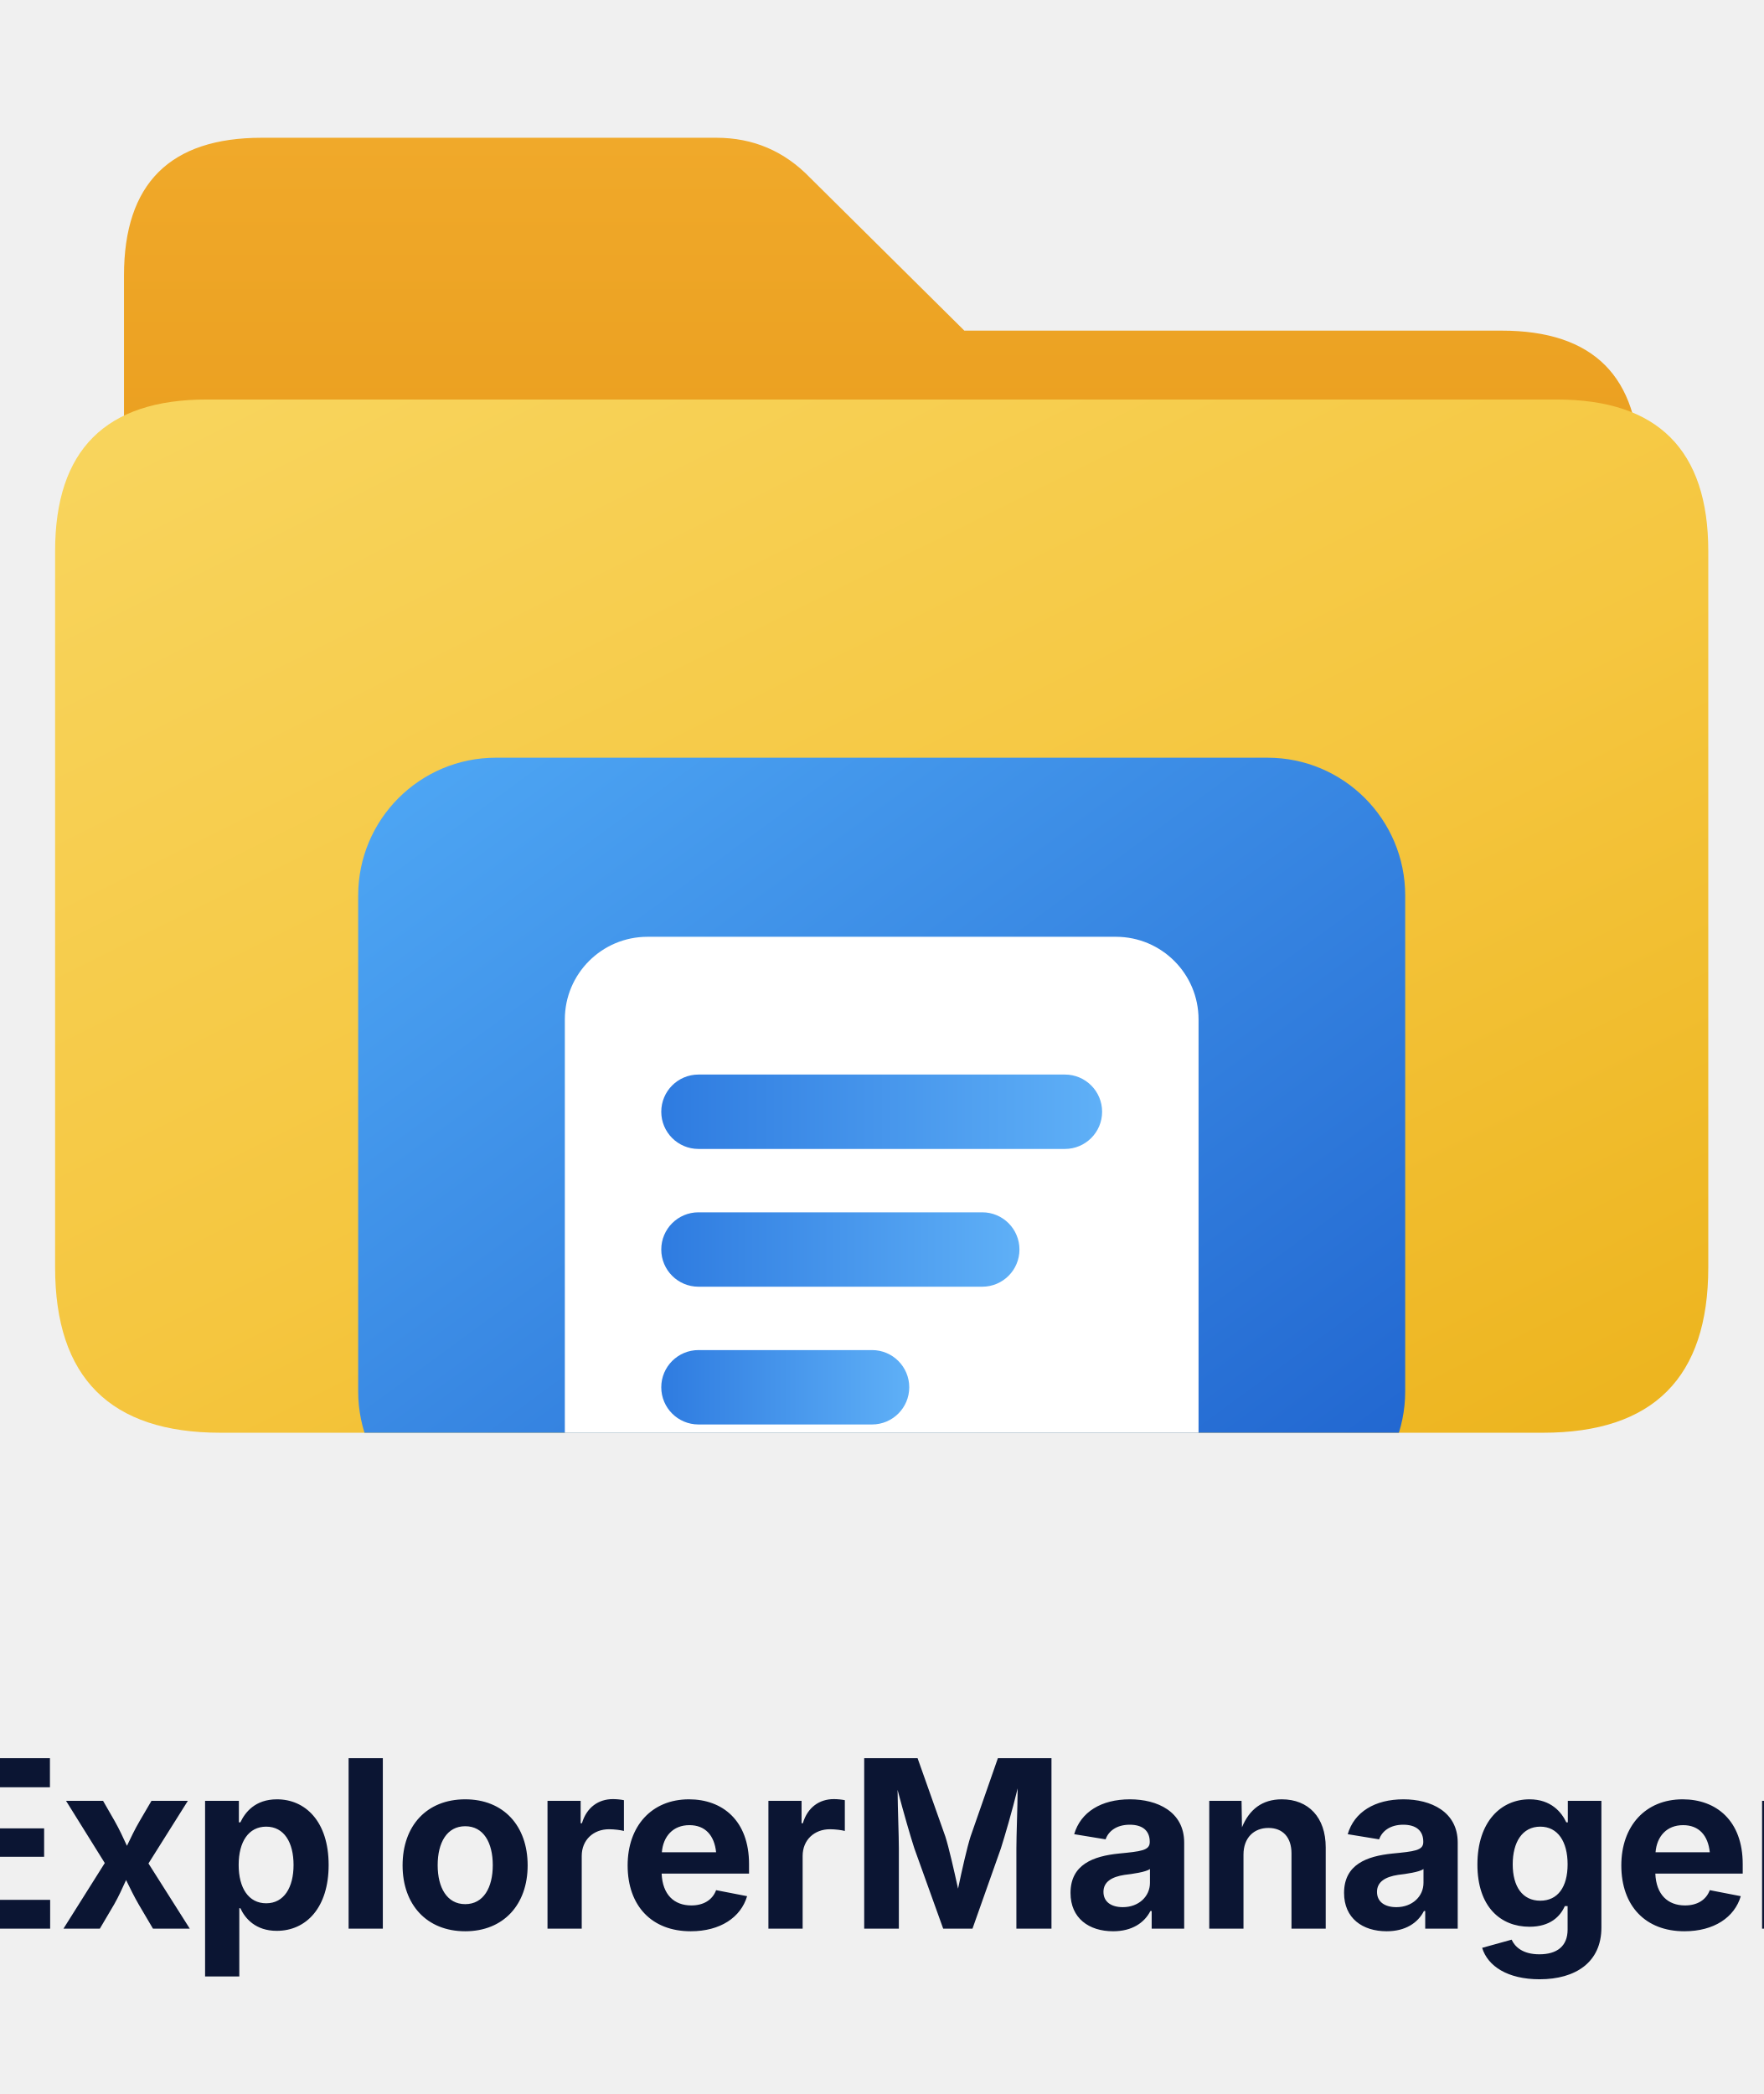
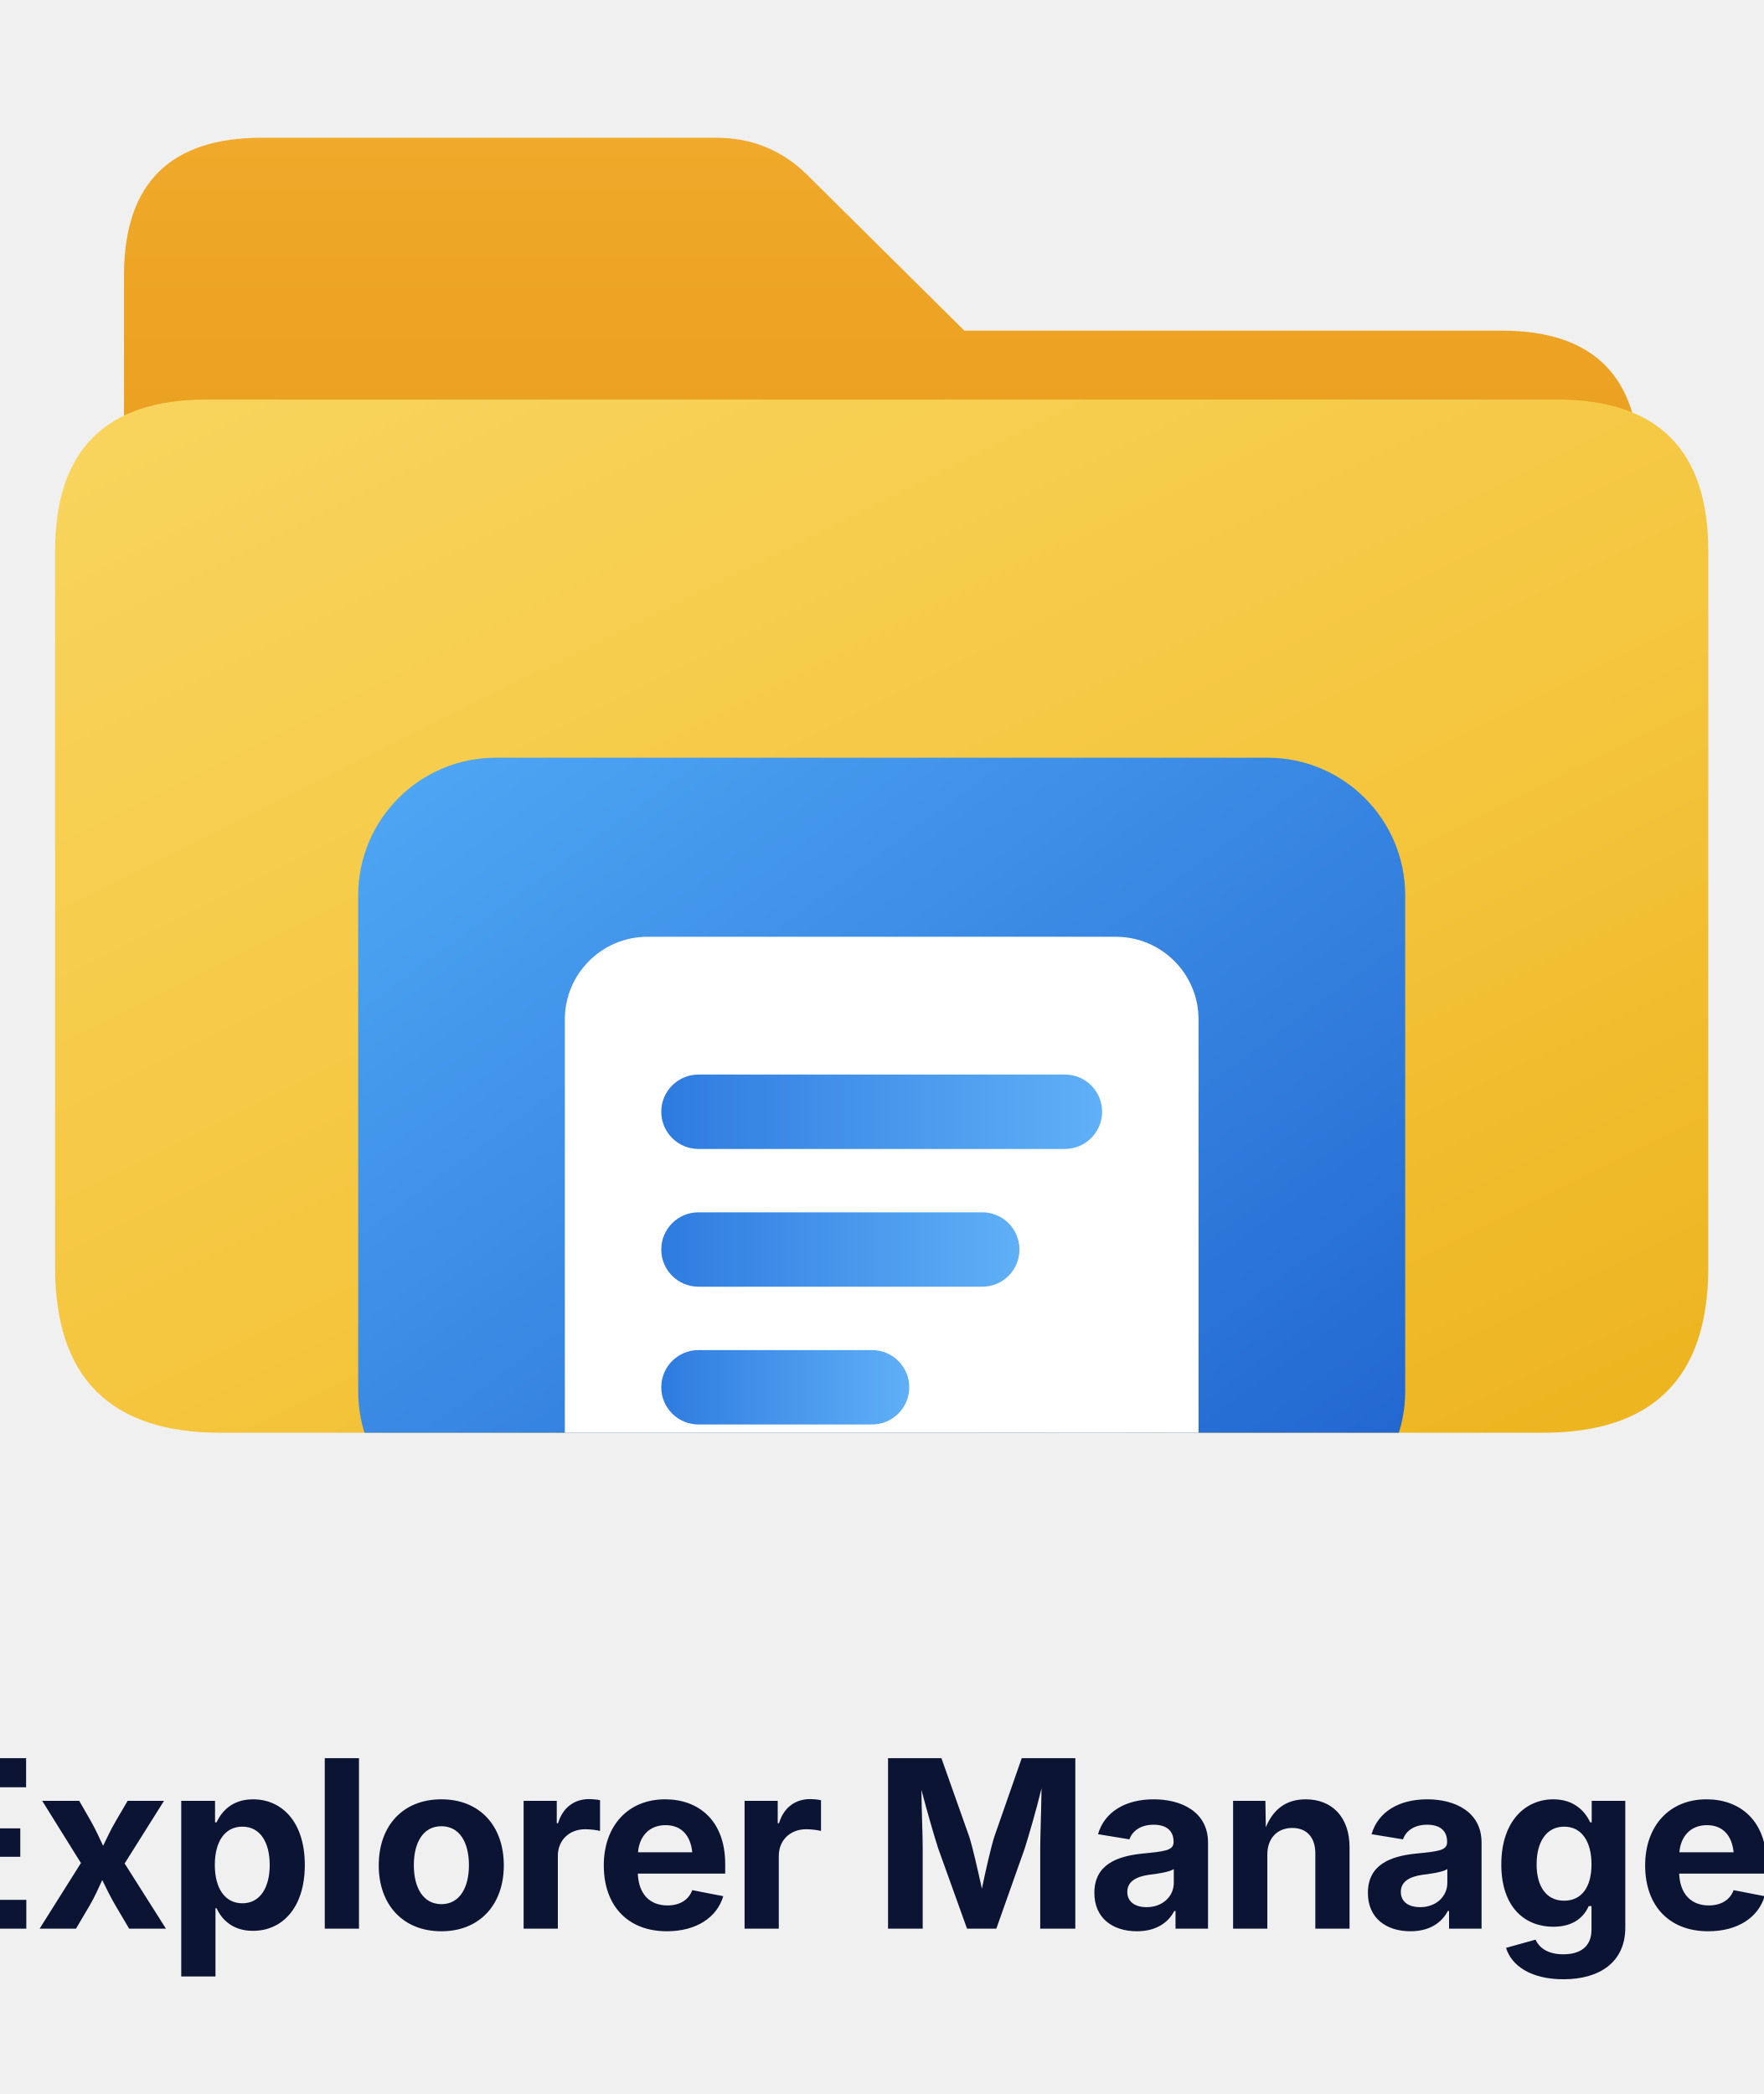
<svg xmlns="http://www.w3.org/2000/svg" viewBox="0 0 128 152" role="img" aria-label="Explorer Manager">
  <defs>
    <linearGradient id="lgBack" x1="0" y1="0" x2="0" y2="1">
      <stop offset="0%" stop-color="#F0A92A" />
      <stop offset="100%" stop-color="#E59616" />
    </linearGradient>
    <linearGradient id="lgFront" x1="0.1" y1="0" x2="0.9" y2="1">
      <stop offset="0%" stop-color="#F8D45C" />
      <stop offset="55%" stop-color="#F5C63F" />
      <stop offset="100%" stop-color="#EDB520" />
    </linearGradient>
    <linearGradient id="lgBlue" x1="0" y1="0" x2="1" y2="1">
      <stop offset="0%" stop-color="#4FA8F5" />
      <stop offset="100%" stop-color="#1F63CE" />
    </linearGradient>
    <linearGradient id="lgLine" x1="0" y1="0" x2="1" y2="0">
      <stop offset="0%" stop-color="#2E7BE0" />
      <stop offset="100%" stop-color="#5FB0F7" />
    </linearGradient>
    <clipPath id="lgClip">
      <path d="M4 40 q0-11 11-11 h98 q11 0 11 11 v52 q0 12-12 12 H16 q-12 0-12-12 Z" />
    </clipPath>
  </defs>
  <path fill="url(#lgBack)" d="M9 20 q0-10 10-10 h33 q4 0 6.8 2.9 L70 24 h39 q10 0 10 10 v22 H9 Z" />
  <path fill="url(#lgFront)" d="M4 40 q0-11 11-11 h98 q11 0 11 11 v52 q0 12-12 12 H16 q-12 0-12-12 Z" />
  <g clip-path="url(#lgClip)">
    <rect x="26" y="55" width="76" height="56" rx="10" fill="url(#lgBlue)" />
    <rect x="41" y="68" width="46" height="43" rx="6" fill="#FFFFFF" />
    <g fill="url(#lgLine)">
      <rect x="48" y="78" width="32" height="5.4" rx="2.7" />
      <rect x="48" y="88" width="26" height="5.4" rx="2.7" />
      <rect x="48" y="98" width="18" height="5.4" rx="2.7" />
    </g>
  </g>
-   <text x="64" y="140" text-anchor="middle" fill="#0B1533" font-family="'Segoe UI', 'Inter', system-ui, -apple-system, Arial, sans-serif" font-size="17" font-weight="700" letter-spacing="-0.3" textLength="118" lengthAdjust="spacingAndGlyphs">ExplorerManager</text>
+   <text x="64" y="140" text-anchor="middle" fill="#0B1533" font-family="'Segoe UI', 'Inter', system-ui, -apple-system, Arial, sans-serif" font-size="17" font-weight="700" letter-spacing="-0.3" textLength="118" lengthAdjust="spacingAndGlyphs">Explorer Manager</text>
</svg>
